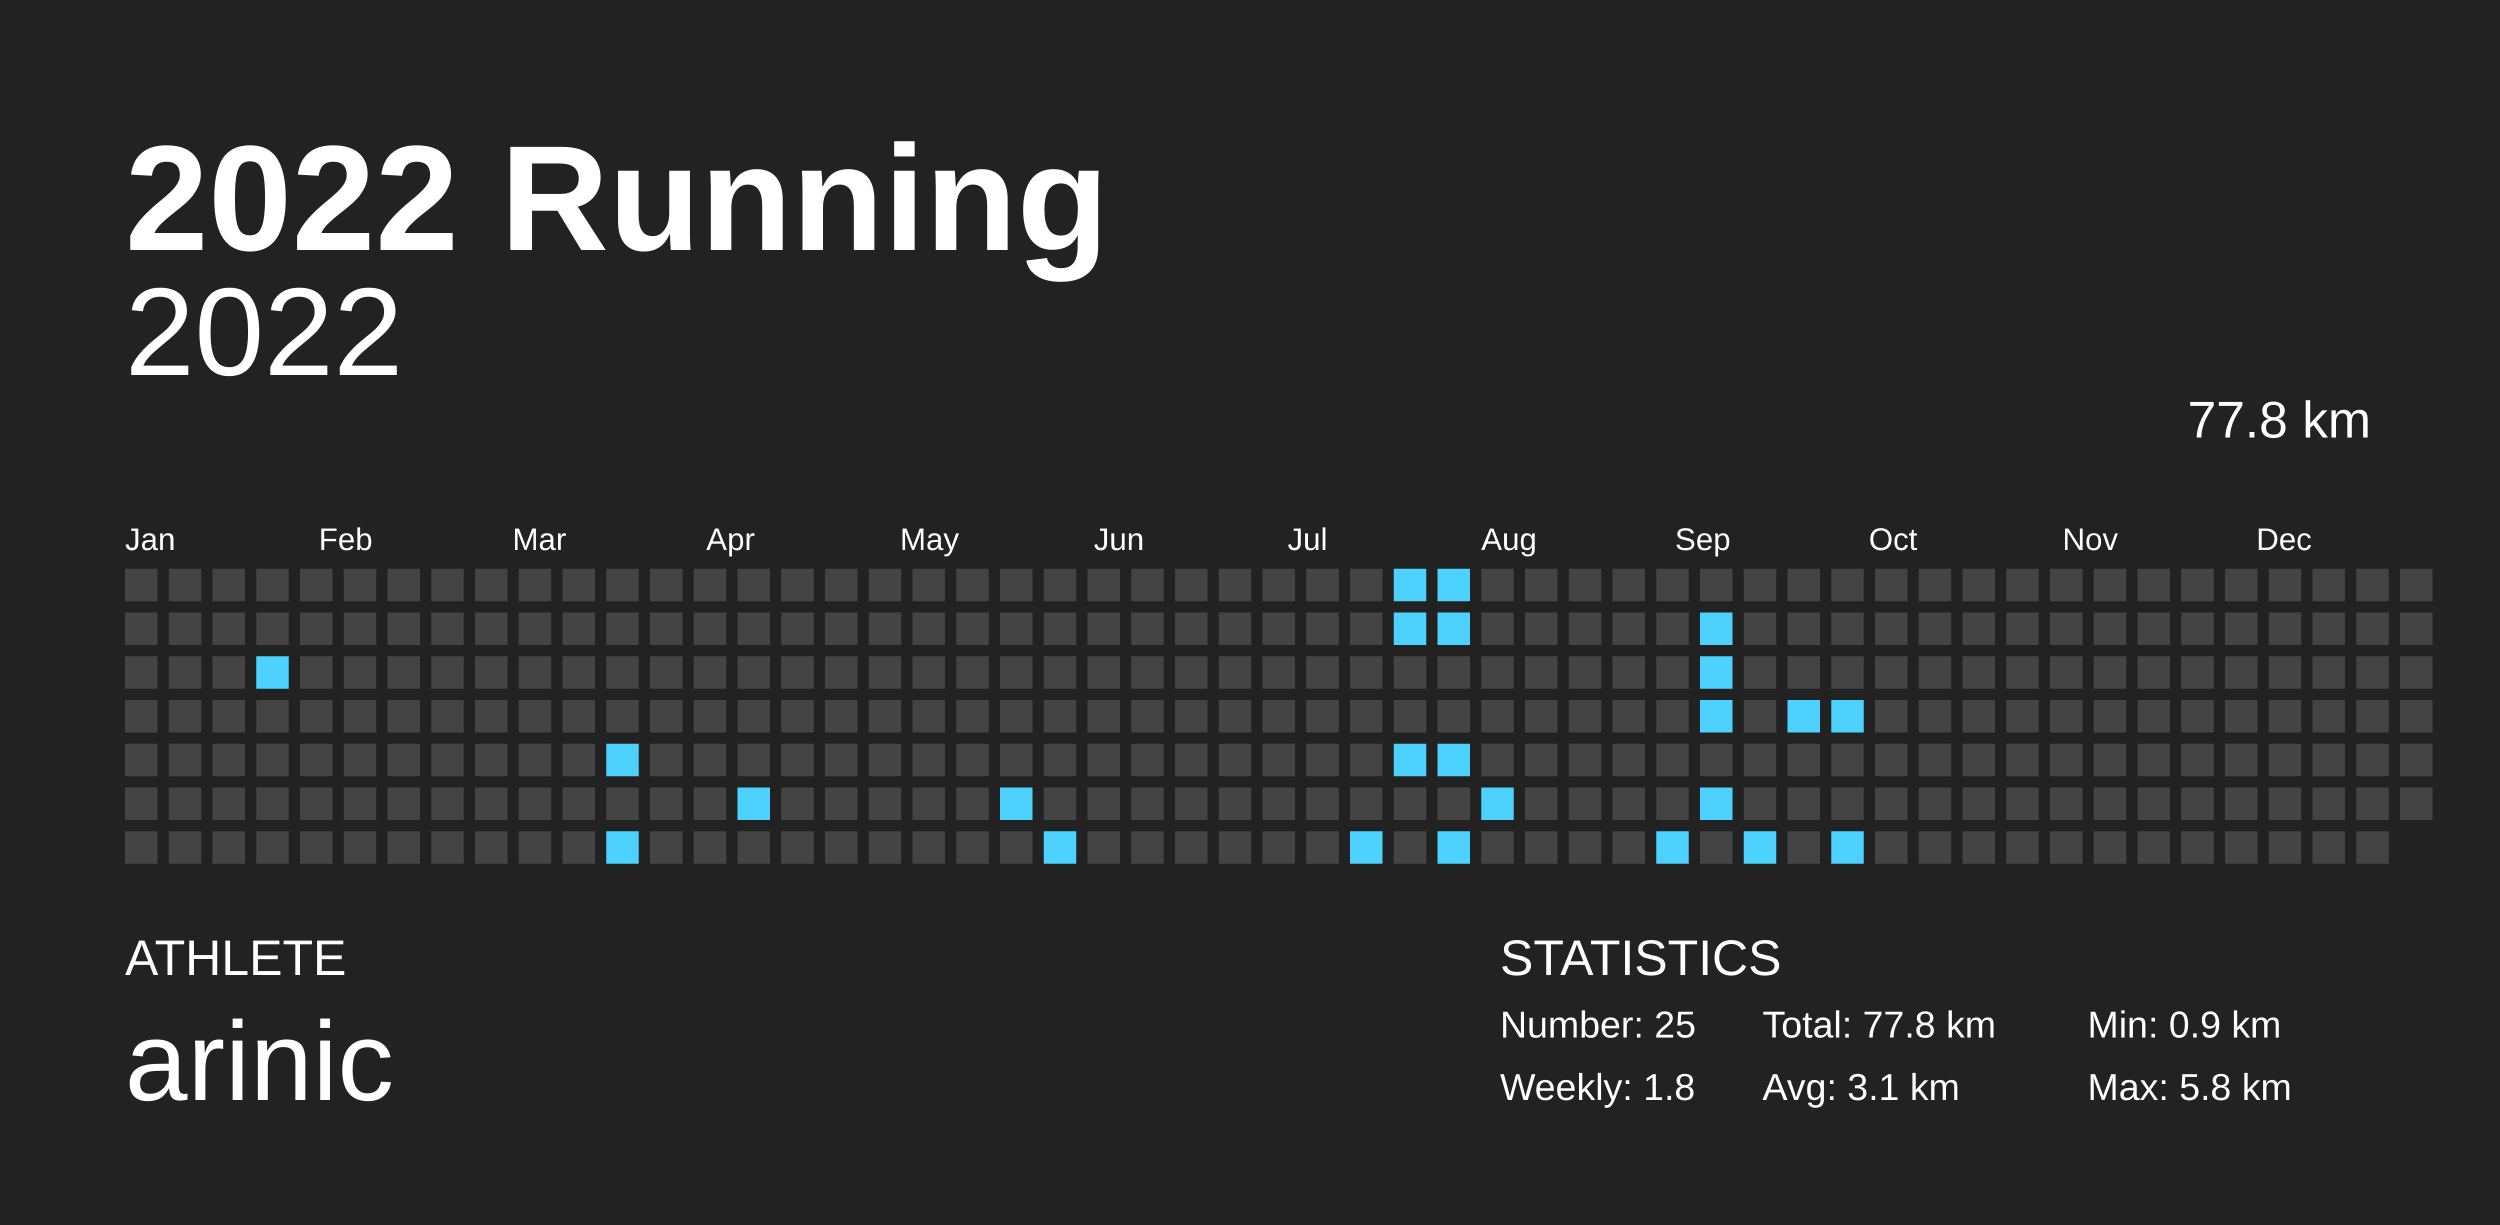
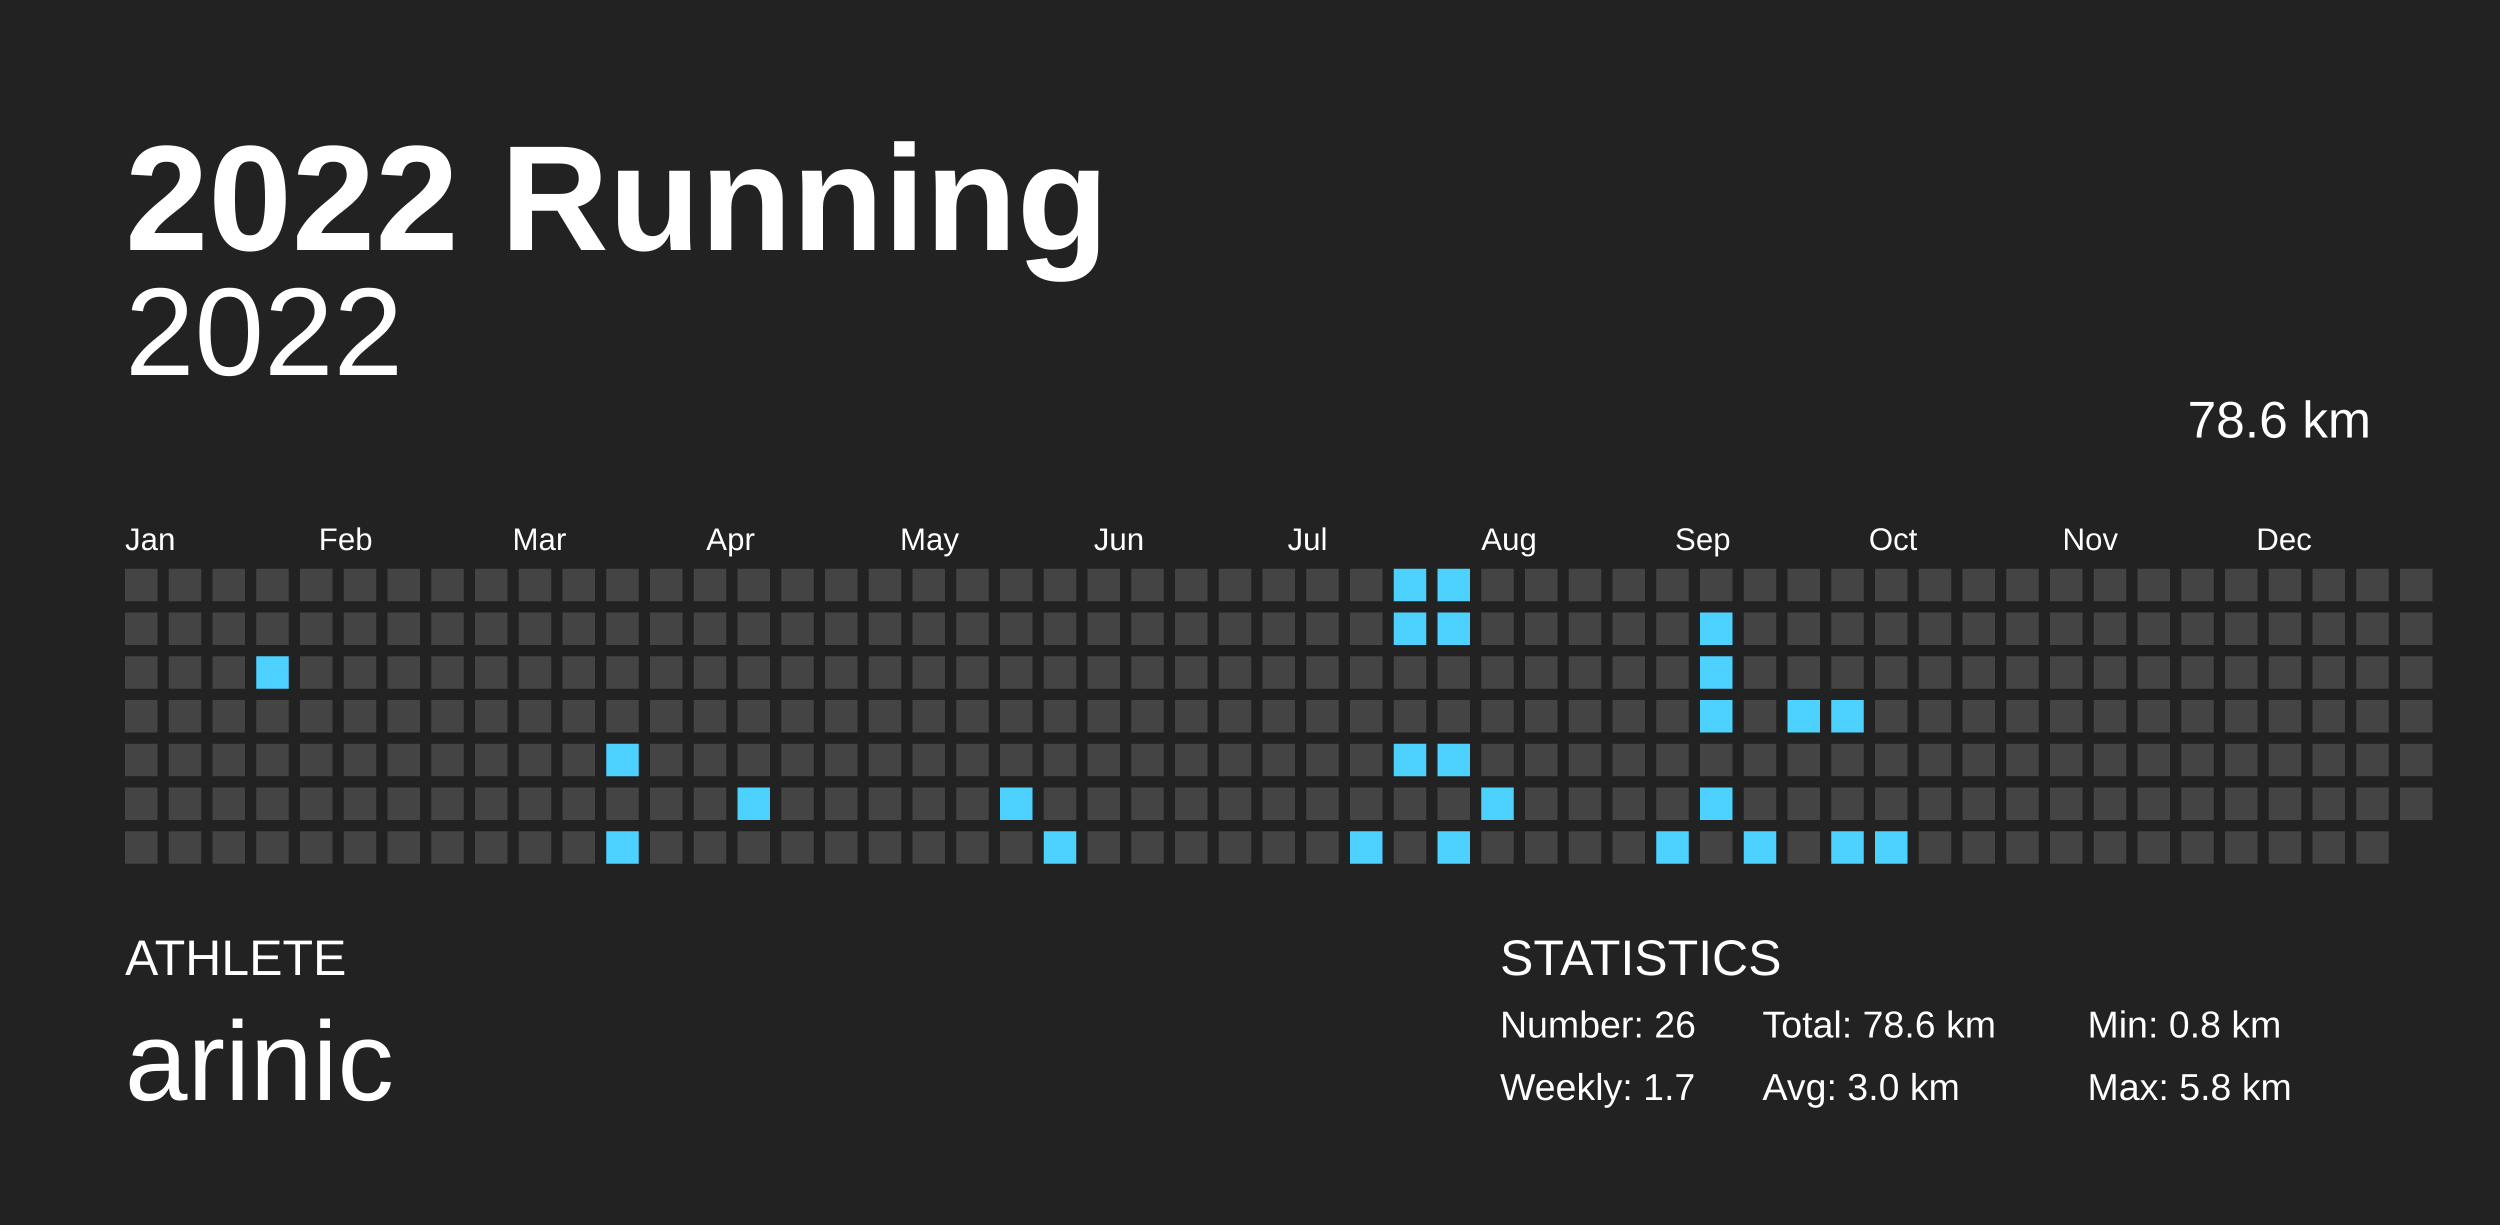
<svg xmlns="http://www.w3.org/2000/svg" baseProfile="full" height="98mm" version="1.1" viewBox="0,0,200,98" width="200mm">
  <defs />
  <rect fill="#222222" height="98" width="200" x="0" y="0" />
  <text fill="#FFFFFF" style="font-size:12px; font-family:Arial; font-weight:bold;" x="10" y="20">2022 Running</text>
  <text fill="#FFFFFF" style="font-size:4px; font-family:Arial" x="10" y="78">ATHLETE</text>
  <text fill="#FFFFFF" style="font-size:9px; font-family:Arial" x="10" y="88">arinic</text>
  <text fill="#FFFFFF" style="font-size:4px; font-family:Arial" x="120" y="78">STATISTICS</text>
-   <text fill="#FFFFFF" style="font-size:3px; font-family:Arial" x="120" y="83">Number: 25</text>
-   <text fill="#FFFFFF" style="font-size:3px; font-family:Arial" x="120" y="88">Weekly: 1.8</text>
-   <text fill="#FFFFFF" style="font-size:3px; font-family:Arial" x="141" y="83">Total: 77.8 km</text>
-   <text fill="#FFFFFF" style="font-size:3px; font-family:Arial" x="141" y="88">Avg: 3.1 km</text>
-   <text fill="#FFFFFF" style="font-size:3px; font-family:Arial" x="167" y="83">Min: 0.9 km</text>
+   <text fill="#FFFFFF" style="font-size:3px; font-family:Arial" x="120" y="83">Number: 26</text>
+   <text fill="#FFFFFF" style="font-size:3px; font-family:Arial" x="120" y="88">Weekly: 1.7</text>
+   <text fill="#FFFFFF" style="font-size:3px; font-family:Arial" x="141" y="83">Total: 78.6 km</text>
+   <text fill="#FFFFFF" style="font-size:3px; font-family:Arial" x="141" y="88">Avg: 3.0 km</text>
+   <text fill="#FFFFFF" style="font-size:3px; font-family:Arial" x="167" y="83">Min: 0.8 km</text>
  <text fill="#FFFFFF" style="font-size:3px; font-family:Arial" x="167" y="88">Max: 5.8 km</text>
  <text alignment-baseline="hanging" fill="#FFFFFF" style="font-size:10.0px; font-family:Arial;" x="10" y="30">2022</text>
-   <text alignment-baseline="hanging" fill="#FFFFFF" style="font-size:4.125px; font-family:Arial;" x="175" y="35">77.8 km</text>
+   <text alignment-baseline="hanging" fill="#FFFFFF" style="font-size:4.125px; font-family:Arial;" x="175" y="35">78.6 km</text>
  <text fill="#FFFFFF" style="font-size:2.5px; font-family:Arial" x="10.0" y="44">Jan</text>
  <text fill="#FFFFFF" style="font-size:2.5px; font-family:Arial" x="25.5" y="44">Feb</text>
  <text fill="#FFFFFF" style="font-size:2.5px; font-family:Arial" x="41.0" y="44">Mar</text>
  <text fill="#FFFFFF" style="font-size:2.5px; font-family:Arial" x="56.5" y="44">Apr</text>
  <text fill="#FFFFFF" style="font-size:2.5px; font-family:Arial" x="72.0" y="44">May</text>
  <text fill="#FFFFFF" style="font-size:2.5px; font-family:Arial" x="87.5" y="44">Jun</text>
  <text fill="#FFFFFF" style="font-size:2.5px; font-family:Arial" x="103.0" y="44">Jul</text>
  <text fill="#FFFFFF" style="font-size:2.5px; font-family:Arial" x="118.5" y="44">Aug</text>
  <text fill="#FFFFFF" style="font-size:2.5px; font-family:Arial" x="134.0" y="44">Sep</text>
  <text fill="#FFFFFF" style="font-size:2.5px; font-family:Arial" x="149.5" y="44">Oct</text>
  <text fill="#FFFFFF" style="font-size:2.5px; font-family:Arial" x="165.0" y="44">Nov</text>
  <text fill="#FFFFFF" style="font-size:2.5px; font-family:Arial" x="180.5" y="44">Dec</text>
  <rect fill="#444444" height="2.6" width="2.6" x="10.0" y="45.5" />
  <rect fill="#444444" height="2.6" width="2.6" x="10.0" y="49.0" />
  <rect fill="#444444" height="2.6" width="2.6" x="10.0" y="52.5" />
  <rect fill="#444444" height="2.6" width="2.6" x="10.0" y="56.0" />
  <rect fill="#444444" height="2.6" width="2.6" x="10.0" y="59.5" />
  <rect fill="#444444" height="2.6" width="2.6" x="10.0" y="63.0" />
  <rect fill="#444444" height="2.6" width="2.6" x="10.0" y="66.5" />
  <rect fill="#444444" height="2.6" width="2.6" x="13.5" y="45.5" />
  <rect fill="#444444" height="2.6" width="2.6" x="13.5" y="49.0" />
  <rect fill="#444444" height="2.6" width="2.6" x="13.5" y="52.5" />
  <rect fill="#444444" height="2.6" width="2.6" x="13.5" y="56.0" />
  <rect fill="#444444" height="2.6" width="2.6" x="13.5" y="59.5" />
  <rect fill="#444444" height="2.6" width="2.6" x="13.5" y="63.0" />
  <rect fill="#444444" height="2.6" width="2.6" x="13.5" y="66.5" />
  <rect fill="#444444" height="2.6" width="2.6" x="17.0" y="45.5" />
  <rect fill="#444444" height="2.6" width="2.6" x="17.0" y="49.0" />
  <rect fill="#444444" height="2.6" width="2.6" x="17.0" y="52.5" />
  <rect fill="#444444" height="2.6" width="2.6" x="17.0" y="56.0" />
  <rect fill="#444444" height="2.6" width="2.6" x="17.0" y="59.5" />
  <rect fill="#444444" height="2.6" width="2.6" x="17.0" y="63.0" />
  <rect fill="#444444" height="2.6" width="2.6" x="17.0" y="66.5" />
  <rect fill="#444444" height="2.6" width="2.6" x="20.5" y="45.5" />
  <rect fill="#444444" height="2.6" width="2.6" x="20.5" y="49.0" />
  <rect fill="#4dd2ff" height="2.6" width="2.6" x="20.5" y="52.5" />
  <rect fill="#444444" height="2.6" width="2.6" x="20.5" y="56.0" />
  <rect fill="#444444" height="2.6" width="2.6" x="20.5" y="59.5" />
  <rect fill="#444444" height="2.6" width="2.6" x="20.5" y="63.0" />
  <rect fill="#444444" height="2.6" width="2.6" x="20.5" y="66.5" />
  <rect fill="#444444" height="2.6" width="2.6" x="24.0" y="45.5" />
  <rect fill="#444444" height="2.6" width="2.6" x="24.0" y="49.0" />
  <rect fill="#444444" height="2.6" width="2.6" x="24.0" y="52.5" />
  <rect fill="#444444" height="2.6" width="2.6" x="24.0" y="56.0" />
  <rect fill="#444444" height="2.6" width="2.6" x="24.0" y="59.5" />
  <rect fill="#444444" height="2.6" width="2.6" x="24.0" y="63.0" />
  <rect fill="#444444" height="2.6" width="2.6" x="24.0" y="66.5" />
  <rect fill="#444444" height="2.6" width="2.6" x="27.5" y="45.5" />
  <rect fill="#444444" height="2.6" width="2.6" x="27.5" y="49.0" />
  <rect fill="#444444" height="2.6" width="2.6" x="27.5" y="52.5" />
  <rect fill="#444444" height="2.6" width="2.6" x="27.5" y="56.0" />
  <rect fill="#444444" height="2.6" width="2.6" x="27.5" y="59.5" />
  <rect fill="#444444" height="2.6" width="2.6" x="27.5" y="63.0" />
  <rect fill="#444444" height="2.6" width="2.6" x="27.5" y="66.5" />
  <rect fill="#444444" height="2.6" width="2.6" x="31.0" y="45.5" />
  <rect fill="#444444" height="2.6" width="2.6" x="31.0" y="49.0" />
  <rect fill="#444444" height="2.6" width="2.6" x="31.0" y="52.5" />
  <rect fill="#444444" height="2.6" width="2.6" x="31.0" y="56.0" />
  <rect fill="#444444" height="2.6" width="2.6" x="31.0" y="59.5" />
  <rect fill="#444444" height="2.6" width="2.6" x="31.0" y="63.0" />
  <rect fill="#444444" height="2.6" width="2.6" x="31.0" y="66.5" />
  <rect fill="#444444" height="2.6" width="2.6" x="34.5" y="45.5" />
  <rect fill="#444444" height="2.6" width="2.6" x="34.5" y="49.0" />
  <rect fill="#444444" height="2.6" width="2.6" x="34.5" y="52.5" />
  <rect fill="#444444" height="2.6" width="2.6" x="34.5" y="56.0" />
  <rect fill="#444444" height="2.6" width="2.6" x="34.5" y="59.5" />
  <rect fill="#444444" height="2.6" width="2.6" x="34.5" y="63.0" />
  <rect fill="#444444" height="2.6" width="2.6" x="34.5" y="66.5" />
  <rect fill="#444444" height="2.6" width="2.6" x="38.0" y="45.5" />
  <rect fill="#444444" height="2.6" width="2.6" x="38.0" y="49.0" />
  <rect fill="#444444" height="2.6" width="2.6" x="38.0" y="52.5" />
  <rect fill="#444444" height="2.6" width="2.6" x="38.0" y="56.0" />
  <rect fill="#444444" height="2.6" width="2.6" x="38.0" y="59.5" />
  <rect fill="#444444" height="2.6" width="2.6" x="38.0" y="63.0" />
  <rect fill="#444444" height="2.6" width="2.6" x="38.0" y="66.5" />
  <rect fill="#444444" height="2.6" width="2.6" x="41.5" y="45.5" />
  <rect fill="#444444" height="2.6" width="2.6" x="41.5" y="49.0" />
  <rect fill="#444444" height="2.6" width="2.6" x="41.5" y="52.5" />
  <rect fill="#444444" height="2.6" width="2.6" x="41.5" y="56.0" />
  <rect fill="#444444" height="2.6" width="2.6" x="41.5" y="59.5" />
  <rect fill="#444444" height="2.6" width="2.6" x="41.5" y="63.0" />
  <rect fill="#444444" height="2.6" width="2.6" x="41.5" y="66.5" />
  <rect fill="#444444" height="2.6" width="2.6" x="45.0" y="45.5" />
  <rect fill="#444444" height="2.6" width="2.6" x="45.0" y="49.0" />
  <rect fill="#444444" height="2.6" width="2.6" x="45.0" y="52.5" />
  <rect fill="#444444" height="2.6" width="2.6" x="45.0" y="56.0" />
  <rect fill="#444444" height="2.6" width="2.6" x="45.0" y="59.5" />
  <rect fill="#444444" height="2.6" width="2.6" x="45.0" y="63.0" />
  <rect fill="#444444" height="2.6" width="2.6" x="45.0" y="66.5" />
  <rect fill="#444444" height="2.6" width="2.6" x="48.5" y="45.5" />
  <rect fill="#444444" height="2.6" width="2.6" x="48.5" y="49.0" />
  <rect fill="#444444" height="2.6" width="2.6" x="48.5" y="52.5" />
  <rect fill="#444444" height="2.6" width="2.6" x="48.5" y="56.0" />
  <rect fill="#4dd2ff" height="2.6" width="2.6" x="48.5" y="59.5" />
  <rect fill="#444444" height="2.6" width="2.6" x="48.5" y="63.0" />
  <rect fill="#4dd2ff" height="2.6" width="2.6" x="48.5" y="66.5" />
  <rect fill="#444444" height="2.6" width="2.6" x="52.0" y="45.5" />
  <rect fill="#444444" height="2.6" width="2.6" x="52.0" y="49.0" />
  <rect fill="#444444" height="2.6" width="2.6" x="52.0" y="52.5" />
  <rect fill="#444444" height="2.6" width="2.6" x="52.0" y="56.0" />
  <rect fill="#444444" height="2.6" width="2.6" x="52.0" y="59.5" />
  <rect fill="#444444" height="2.6" width="2.6" x="52.0" y="63.0" />
  <rect fill="#444444" height="2.6" width="2.6" x="52.0" y="66.5" />
  <rect fill="#444444" height="2.6" width="2.6" x="55.5" y="45.5" />
  <rect fill="#444444" height="2.6" width="2.6" x="55.5" y="49.0" />
  <rect fill="#444444" height="2.6" width="2.6" x="55.5" y="52.5" />
  <rect fill="#444444" height="2.6" width="2.6" x="55.5" y="56.0" />
  <rect fill="#444444" height="2.6" width="2.6" x="55.5" y="59.5" />
  <rect fill="#444444" height="2.6" width="2.6" x="55.5" y="63.0" />
  <rect fill="#444444" height="2.6" width="2.6" x="55.5" y="66.5" />
  <rect fill="#444444" height="2.6" width="2.6" x="59.0" y="45.5" />
  <rect fill="#444444" height="2.6" width="2.6" x="59.0" y="49.0" />
  <rect fill="#444444" height="2.6" width="2.6" x="59.0" y="52.5" />
  <rect fill="#444444" height="2.6" width="2.6" x="59.0" y="56.0" />
  <rect fill="#444444" height="2.6" width="2.6" x="59.0" y="59.5" />
  <rect fill="#4dd2ff" height="2.6" width="2.6" x="59.0" y="63.0" />
  <rect fill="#444444" height="2.6" width="2.6" x="59.0" y="66.5" />
  <rect fill="#444444" height="2.6" width="2.6" x="62.5" y="45.5" />
  <rect fill="#444444" height="2.6" width="2.6" x="62.5" y="49.0" />
  <rect fill="#444444" height="2.6" width="2.6" x="62.5" y="52.5" />
  <rect fill="#444444" height="2.6" width="2.6" x="62.5" y="56.0" />
  <rect fill="#444444" height="2.6" width="2.6" x="62.5" y="59.5" />
  <rect fill="#444444" height="2.6" width="2.6" x="62.5" y="63.0" />
  <rect fill="#444444" height="2.6" width="2.6" x="62.5" y="66.5" />
  <rect fill="#444444" height="2.6" width="2.6" x="66.0" y="45.5" />
  <rect fill="#444444" height="2.6" width="2.6" x="66.0" y="49.0" />
  <rect fill="#444444" height="2.6" width="2.6" x="66.0" y="52.5" />
  <rect fill="#444444" height="2.6" width="2.6" x="66.0" y="56.0" />
  <rect fill="#444444" height="2.6" width="2.6" x="66.0" y="59.5" />
  <rect fill="#444444" height="2.6" width="2.6" x="66.0" y="63.0" />
  <rect fill="#444444" height="2.6" width="2.6" x="66.0" y="66.5" />
  <rect fill="#444444" height="2.6" width="2.6" x="69.5" y="45.5" />
  <rect fill="#444444" height="2.6" width="2.6" x="69.5" y="49.0" />
  <rect fill="#444444" height="2.6" width="2.6" x="69.5" y="52.5" />
  <rect fill="#444444" height="2.6" width="2.6" x="69.5" y="56.0" />
  <rect fill="#444444" height="2.6" width="2.6" x="69.5" y="59.5" />
  <rect fill="#444444" height="2.6" width="2.6" x="69.5" y="63.0" />
  <rect fill="#444444" height="2.6" width="2.6" x="69.5" y="66.5" />
  <rect fill="#444444" height="2.6" width="2.6" x="73.0" y="45.5" />
  <rect fill="#444444" height="2.6" width="2.6" x="73.0" y="49.0" />
  <rect fill="#444444" height="2.6" width="2.6" x="73.0" y="52.5" />
  <rect fill="#444444" height="2.6" width="2.6" x="73.0" y="56.0" />
  <rect fill="#444444" height="2.6" width="2.6" x="73.0" y="59.5" />
  <rect fill="#444444" height="2.6" width="2.6" x="73.0" y="63.0" />
  <rect fill="#444444" height="2.6" width="2.6" x="73.0" y="66.5" />
  <rect fill="#444444" height="2.6" width="2.6" x="76.5" y="45.5" />
  <rect fill="#444444" height="2.6" width="2.6" x="76.5" y="49.0" />
  <rect fill="#444444" height="2.6" width="2.6" x="76.5" y="52.5" />
  <rect fill="#444444" height="2.6" width="2.6" x="76.5" y="56.0" />
  <rect fill="#444444" height="2.6" width="2.6" x="76.5" y="59.5" />
  <rect fill="#444444" height="2.6" width="2.6" x="76.5" y="63.0" />
  <rect fill="#444444" height="2.6" width="2.6" x="76.5" y="66.5" />
  <rect fill="#444444" height="2.6" width="2.6" x="80.0" y="45.5" />
  <rect fill="#444444" height="2.6" width="2.6" x="80.0" y="49.0" />
  <rect fill="#444444" height="2.6" width="2.6" x="80.0" y="52.5" />
  <rect fill="#444444" height="2.6" width="2.6" x="80.0" y="56.0" />
  <rect fill="#444444" height="2.6" width="2.6" x="80.0" y="59.5" />
  <rect fill="#4dd2ff" height="2.6" width="2.6" x="80.0" y="63.0" />
  <rect fill="#444444" height="2.6" width="2.6" x="80.0" y="66.5" />
  <rect fill="#444444" height="2.6" width="2.6" x="83.5" y="45.5" />
  <rect fill="#444444" height="2.6" width="2.6" x="83.5" y="49.0" />
  <rect fill="#444444" height="2.6" width="2.6" x="83.5" y="52.5" />
  <rect fill="#444444" height="2.6" width="2.6" x="83.5" y="56.0" />
  <rect fill="#444444" height="2.6" width="2.6" x="83.5" y="59.5" />
  <rect fill="#444444" height="2.6" width="2.6" x="83.5" y="63.0" />
  <rect fill="#4dd2ff" height="2.6" width="2.6" x="83.5" y="66.5" />
  <rect fill="#444444" height="2.6" width="2.6" x="87.0" y="45.5" />
  <rect fill="#444444" height="2.6" width="2.6" x="87.0" y="49.0" />
  <rect fill="#444444" height="2.6" width="2.6" x="87.0" y="52.5" />
  <rect fill="#444444" height="2.6" width="2.6" x="87.0" y="56.0" />
  <rect fill="#444444" height="2.6" width="2.6" x="87.0" y="59.5" />
  <rect fill="#444444" height="2.6" width="2.6" x="87.0" y="63.0" />
  <rect fill="#444444" height="2.6" width="2.6" x="87.0" y="66.5" />
  <rect fill="#444444" height="2.6" width="2.6" x="90.5" y="45.5" />
  <rect fill="#444444" height="2.6" width="2.6" x="90.5" y="49.0" />
  <rect fill="#444444" height="2.6" width="2.6" x="90.5" y="52.5" />
  <rect fill="#444444" height="2.6" width="2.6" x="90.5" y="56.0" />
  <rect fill="#444444" height="2.6" width="2.6" x="90.5" y="59.5" />
  <rect fill="#444444" height="2.6" width="2.6" x="90.5" y="63.0" />
  <rect fill="#444444" height="2.6" width="2.6" x="90.5" y="66.5" />
  <rect fill="#444444" height="2.6" width="2.6" x="94.0" y="45.5" />
  <rect fill="#444444" height="2.6" width="2.6" x="94.0" y="49.0" />
  <rect fill="#444444" height="2.6" width="2.6" x="94.0" y="52.5" />
  <rect fill="#444444" height="2.6" width="2.6" x="94.0" y="56.0" />
  <rect fill="#444444" height="2.6" width="2.6" x="94.0" y="59.5" />
  <rect fill="#444444" height="2.6" width="2.6" x="94.0" y="63.0" />
  <rect fill="#444444" height="2.6" width="2.6" x="94.0" y="66.5" />
  <rect fill="#444444" height="2.6" width="2.6" x="97.5" y="45.5" />
  <rect fill="#444444" height="2.6" width="2.6" x="97.5" y="49.0" />
  <rect fill="#444444" height="2.6" width="2.6" x="97.5" y="52.5" />
  <rect fill="#444444" height="2.6" width="2.6" x="97.5" y="56.0" />
  <rect fill="#444444" height="2.6" width="2.6" x="97.5" y="59.5" />
  <rect fill="#444444" height="2.6" width="2.6" x="97.5" y="63.0" />
  <rect fill="#444444" height="2.6" width="2.6" x="97.5" y="66.5" />
  <rect fill="#444444" height="2.6" width="2.6" x="101.0" y="45.5" />
  <rect fill="#444444" height="2.6" width="2.6" x="101.0" y="49.0" />
  <rect fill="#444444" height="2.6" width="2.6" x="101.0" y="52.5" />
  <rect fill="#444444" height="2.6" width="2.6" x="101.0" y="56.0" />
  <rect fill="#444444" height="2.6" width="2.6" x="101.0" y="59.5" />
  <rect fill="#444444" height="2.6" width="2.6" x="101.0" y="63.0" />
  <rect fill="#444444" height="2.6" width="2.6" x="101.0" y="66.5" />
  <rect fill="#444444" height="2.6" width="2.6" x="104.5" y="45.5" />
  <rect fill="#444444" height="2.6" width="2.6" x="104.5" y="49.0" />
  <rect fill="#444444" height="2.6" width="2.6" x="104.5" y="52.5" />
  <rect fill="#444444" height="2.6" width="2.6" x="104.5" y="56.0" />
  <rect fill="#444444" height="2.6" width="2.6" x="104.5" y="59.5" />
  <rect fill="#444444" height="2.6" width="2.6" x="104.5" y="63.0" />
  <rect fill="#444444" height="2.6" width="2.6" x="104.5" y="66.5" />
  <rect fill="#444444" height="2.6" width="2.6" x="108.0" y="45.5" />
  <rect fill="#444444" height="2.6" width="2.6" x="108.0" y="49.0" />
  <rect fill="#444444" height="2.6" width="2.6" x="108.0" y="52.5" />
  <rect fill="#444444" height="2.6" width="2.6" x="108.0" y="56.0" />
  <rect fill="#444444" height="2.6" width="2.6" x="108.0" y="59.5" />
  <rect fill="#444444" height="2.6" width="2.6" x="108.0" y="63.0" />
  <rect fill="#4dd2ff" height="2.6" width="2.6" x="108.0" y="66.5" />
  <rect fill="#4dd2ff" height="2.6" width="2.6" x="111.5" y="45.5" />
  <rect fill="#4dd2ff" height="2.6" width="2.6" x="111.5" y="49.0" />
  <rect fill="#444444" height="2.6" width="2.6" x="111.5" y="52.5" />
  <rect fill="#444444" height="2.6" width="2.6" x="111.5" y="56.0" />
  <rect fill="#4dd2ff" height="2.6" width="2.6" x="111.5" y="59.5" />
  <rect fill="#444444" height="2.6" width="2.6" x="111.5" y="63.0" />
  <rect fill="#444444" height="2.6" width="2.6" x="111.5" y="66.5" />
  <rect fill="#4dd2ff" height="2.6" width="2.6" x="115.0" y="45.5" />
  <rect fill="#4dd2ff" height="2.6" width="2.6" x="115.0" y="49.0" />
  <rect fill="#444444" height="2.6" width="2.6" x="115.0" y="52.5" />
  <rect fill="#444444" height="2.6" width="2.6" x="115.0" y="56.0" />
  <rect fill="#4dd2ff" height="2.6" width="2.6" x="115.0" y="59.5" />
  <rect fill="#444444" height="2.6" width="2.6" x="115.0" y="63.0" />
  <rect fill="#4dd2ff" height="2.6" width="2.6" x="115.0" y="66.5" />
  <rect fill="#444444" height="2.6" width="2.6" x="118.5" y="45.5" />
  <rect fill="#444444" height="2.6" width="2.6" x="118.5" y="49.0" />
  <rect fill="#444444" height="2.6" width="2.6" x="118.5" y="52.5" />
  <rect fill="#444444" height="2.6" width="2.6" x="118.5" y="56.0" />
  <rect fill="#444444" height="2.6" width="2.6" x="118.5" y="59.5" />
  <rect fill="#4dd2ff" height="2.6" width="2.6" x="118.5" y="63.0" />
  <rect fill="#444444" height="2.6" width="2.6" x="118.5" y="66.5" />
  <rect fill="#444444" height="2.6" width="2.6" x="122.0" y="45.5" />
  <rect fill="#444444" height="2.6" width="2.6" x="122.0" y="49.0" />
  <rect fill="#444444" height="2.6" width="2.6" x="122.0" y="52.5" />
  <rect fill="#444444" height="2.6" width="2.6" x="122.0" y="56.0" />
  <rect fill="#444444" height="2.6" width="2.6" x="122.0" y="59.5" />
  <rect fill="#444444" height="2.6" width="2.6" x="122.0" y="63.0" />
  <rect fill="#444444" height="2.6" width="2.6" x="122.0" y="66.5" />
  <rect fill="#444444" height="2.6" width="2.6" x="125.5" y="45.5" />
  <rect fill="#444444" height="2.6" width="2.6" x="125.5" y="49.0" />
  <rect fill="#444444" height="2.6" width="2.6" x="125.5" y="52.5" />
  <rect fill="#444444" height="2.6" width="2.6" x="125.5" y="56.0" />
  <rect fill="#444444" height="2.6" width="2.6" x="125.5" y="59.5" />
  <rect fill="#444444" height="2.6" width="2.6" x="125.5" y="63.0" />
  <rect fill="#444444" height="2.6" width="2.6" x="125.5" y="66.5" />
  <rect fill="#444444" height="2.6" width="2.6" x="129.0" y="45.5" />
  <rect fill="#444444" height="2.6" width="2.6" x="129.0" y="49.0" />
  <rect fill="#444444" height="2.6" width="2.6" x="129.0" y="52.5" />
  <rect fill="#444444" height="2.6" width="2.6" x="129.0" y="56.0" />
  <rect fill="#444444" height="2.6" width="2.6" x="129.0" y="59.5" />
  <rect fill="#444444" height="2.6" width="2.6" x="129.0" y="63.0" />
  <rect fill="#444444" height="2.6" width="2.6" x="129.0" y="66.5" />
  <rect fill="#444444" height="2.6" width="2.6" x="132.5" y="45.5" />
  <rect fill="#444444" height="2.6" width="2.6" x="132.5" y="49.0" />
  <rect fill="#444444" height="2.6" width="2.6" x="132.5" y="52.5" />
  <rect fill="#444444" height="2.6" width="2.6" x="132.5" y="56.0" />
  <rect fill="#444444" height="2.6" width="2.6" x="132.5" y="59.5" />
  <rect fill="#444444" height="2.6" width="2.6" x="132.5" y="63.0" />
  <rect fill="#4dd2ff" height="2.6" width="2.6" x="132.5" y="66.5" />
  <rect fill="#444444" height="2.6" width="2.6" x="136.0" y="45.5" />
  <rect fill="#4dd2ff" height="2.6" width="2.6" x="136.0" y="49.0" />
  <rect fill="#4dd2ff" height="2.6" width="2.6" x="136.0" y="52.5" />
  <rect fill="#4dd2ff" height="2.6" width="2.6" x="136.0" y="56.0" />
  <rect fill="#444444" height="2.6" width="2.6" x="136.0" y="59.5" />
  <rect fill="#4dd2ff" height="2.6" width="2.6" x="136.0" y="63.0" />
  <rect fill="#444444" height="2.6" width="2.6" x="136.0" y="66.5" />
  <rect fill="#444444" height="2.6" width="2.6" x="139.5" y="45.5" />
  <rect fill="#444444" height="2.6" width="2.6" x="139.5" y="49.0" />
  <rect fill="#444444" height="2.6" width="2.6" x="139.5" y="52.5" />
  <rect fill="#444444" height="2.6" width="2.6" x="139.5" y="56.0" />
  <rect fill="#444444" height="2.6" width="2.6" x="139.5" y="59.5" />
  <rect fill="#444444" height="2.6" width="2.6" x="139.5" y="63.0" />
  <rect fill="#4dd2ff" height="2.6" width="2.6" x="139.5" y="66.5" />
  <rect fill="#444444" height="2.6" width="2.6" x="143.0" y="45.5" />
  <rect fill="#444444" height="2.6" width="2.6" x="143.0" y="49.0" />
  <rect fill="#444444" height="2.6" width="2.6" x="143.0" y="52.5" />
  <rect fill="#4dd2ff" height="2.6" width="2.6" x="143.0" y="56.0" />
  <rect fill="#444444" height="2.6" width="2.6" x="143.0" y="59.5" />
  <rect fill="#444444" height="2.6" width="2.6" x="143.0" y="63.0" />
  <rect fill="#444444" height="2.6" width="2.6" x="143.0" y="66.5" />
  <rect fill="#444444" height="2.6" width="2.6" x="146.5" y="45.5" />
  <rect fill="#444444" height="2.6" width="2.6" x="146.5" y="49.0" />
  <rect fill="#444444" height="2.6" width="2.6" x="146.5" y="52.5" />
  <rect fill="#4dd2ff" height="2.6" width="2.6" x="146.5" y="56.0" />
  <rect fill="#444444" height="2.6" width="2.6" x="146.5" y="59.5" />
  <rect fill="#444444" height="2.6" width="2.6" x="146.5" y="63.0" />
  <rect fill="#4dd2ff" height="2.6" width="2.6" x="146.5" y="66.5" />
  <rect fill="#444444" height="2.6" width="2.6" x="150.0" y="45.5" />
  <rect fill="#444444" height="2.6" width="2.6" x="150.0" y="49.0" />
  <rect fill="#444444" height="2.6" width="2.6" x="150.0" y="52.5" />
  <rect fill="#444444" height="2.6" width="2.6" x="150.0" y="56.0" />
  <rect fill="#444444" height="2.6" width="2.6" x="150.0" y="59.5" />
  <rect fill="#444444" height="2.6" width="2.6" x="150.0" y="63.0" />
-   <rect fill="#444444" height="2.6" width="2.6" x="150.0" y="66.5" />
+   <rect fill="#4dd2ff" height="2.6" width="2.6" x="150.0" y="66.5" />
  <rect fill="#444444" height="2.6" width="2.6" x="153.5" y="45.5" />
  <rect fill="#444444" height="2.6" width="2.6" x="153.5" y="49.0" />
  <rect fill="#444444" height="2.6" width="2.6" x="153.5" y="52.5" />
  <rect fill="#444444" height="2.6" width="2.6" x="153.5" y="56.0" />
  <rect fill="#444444" height="2.6" width="2.6" x="153.5" y="59.5" />
  <rect fill="#444444" height="2.6" width="2.6" x="153.5" y="63.0" />
  <rect fill="#444444" height="2.6" width="2.6" x="153.5" y="66.5" />
  <rect fill="#444444" height="2.6" width="2.6" x="157.0" y="45.5" />
  <rect fill="#444444" height="2.6" width="2.6" x="157.0" y="49.0" />
  <rect fill="#444444" height="2.6" width="2.6" x="157.0" y="52.5" />
  <rect fill="#444444" height="2.6" width="2.6" x="157.0" y="56.0" />
  <rect fill="#444444" height="2.6" width="2.6" x="157.0" y="59.5" />
  <rect fill="#444444" height="2.6" width="2.6" x="157.0" y="63.0" />
  <rect fill="#444444" height="2.6" width="2.6" x="157.0" y="66.5" />
  <rect fill="#444444" height="2.6" width="2.6" x="160.5" y="45.5" />
  <rect fill="#444444" height="2.6" width="2.6" x="160.5" y="49.0" />
  <rect fill="#444444" height="2.6" width="2.6" x="160.5" y="52.5" />
  <rect fill="#444444" height="2.6" width="2.6" x="160.5" y="56.0" />
  <rect fill="#444444" height="2.6" width="2.6" x="160.5" y="59.5" />
  <rect fill="#444444" height="2.6" width="2.6" x="160.5" y="63.0" />
  <rect fill="#444444" height="2.6" width="2.6" x="160.5" y="66.5" />
  <rect fill="#444444" height="2.6" width="2.6" x="164.0" y="45.5" />
  <rect fill="#444444" height="2.6" width="2.6" x="164.0" y="49.0" />
  <rect fill="#444444" height="2.6" width="2.6" x="164.0" y="52.5" />
  <rect fill="#444444" height="2.6" width="2.6" x="164.0" y="56.0" />
  <rect fill="#444444" height="2.6" width="2.6" x="164.0" y="59.5" />
  <rect fill="#444444" height="2.6" width="2.6" x="164.0" y="63.0" />
  <rect fill="#444444" height="2.6" width="2.6" x="164.0" y="66.5" />
  <rect fill="#444444" height="2.6" width="2.6" x="167.5" y="45.5" />
  <rect fill="#444444" height="2.6" width="2.6" x="167.5" y="49.0" />
  <rect fill="#444444" height="2.6" width="2.6" x="167.5" y="52.5" />
  <rect fill="#444444" height="2.6" width="2.6" x="167.5" y="56.0" />
  <rect fill="#444444" height="2.6" width="2.6" x="167.5" y="59.5" />
  <rect fill="#444444" height="2.6" width="2.6" x="167.5" y="63.0" />
  <rect fill="#444444" height="2.6" width="2.6" x="167.5" y="66.5" />
  <rect fill="#444444" height="2.6" width="2.6" x="171.0" y="45.5" />
  <rect fill="#444444" height="2.6" width="2.6" x="171.0" y="49.0" />
  <rect fill="#444444" height="2.6" width="2.6" x="171.0" y="52.5" />
  <rect fill="#444444" height="2.6" width="2.6" x="171.0" y="56.0" />
  <rect fill="#444444" height="2.6" width="2.6" x="171.0" y="59.5" />
  <rect fill="#444444" height="2.6" width="2.6" x="171.0" y="63.0" />
  <rect fill="#444444" height="2.6" width="2.6" x="171.0" y="66.5" />
  <rect fill="#444444" height="2.6" width="2.6" x="174.5" y="45.5" />
  <rect fill="#444444" height="2.6" width="2.6" x="174.5" y="49.0" />
  <rect fill="#444444" height="2.6" width="2.6" x="174.5" y="52.5" />
  <rect fill="#444444" height="2.6" width="2.6" x="174.5" y="56.0" />
  <rect fill="#444444" height="2.6" width="2.6" x="174.5" y="59.5" />
  <rect fill="#444444" height="2.6" width="2.6" x="174.5" y="63.0" />
  <rect fill="#444444" height="2.6" width="2.6" x="174.5" y="66.5" />
  <rect fill="#444444" height="2.6" width="2.6" x="178.0" y="45.5" />
  <rect fill="#444444" height="2.6" width="2.6" x="178.0" y="49.0" />
  <rect fill="#444444" height="2.6" width="2.6" x="178.0" y="52.5" />
  <rect fill="#444444" height="2.6" width="2.6" x="178.0" y="56.0" />
  <rect fill="#444444" height="2.6" width="2.6" x="178.0" y="59.5" />
  <rect fill="#444444" height="2.6" width="2.6" x="178.0" y="63.0" />
  <rect fill="#444444" height="2.6" width="2.6" x="178.0" y="66.5" />
  <rect fill="#444444" height="2.6" width="2.6" x="181.5" y="45.5" />
  <rect fill="#444444" height="2.6" width="2.6" x="181.5" y="49.0" />
  <rect fill="#444444" height="2.6" width="2.6" x="181.5" y="52.5" />
  <rect fill="#444444" height="2.6" width="2.6" x="181.5" y="56.0" />
  <rect fill="#444444" height="2.6" width="2.6" x="181.5" y="59.5" />
  <rect fill="#444444" height="2.6" width="2.6" x="181.5" y="63.0" />
  <rect fill="#444444" height="2.6" width="2.6" x="181.5" y="66.5" />
  <rect fill="#444444" height="2.6" width="2.6" x="185.0" y="45.5" />
  <rect fill="#444444" height="2.6" width="2.6" x="185.0" y="49.0" />
  <rect fill="#444444" height="2.6" width="2.6" x="185.0" y="52.5" />
  <rect fill="#444444" height="2.6" width="2.6" x="185.0" y="56.0" />
  <rect fill="#444444" height="2.6" width="2.6" x="185.0" y="59.5" />
  <rect fill="#444444" height="2.6" width="2.6" x="185.0" y="63.0" />
  <rect fill="#444444" height="2.6" width="2.6" x="185.0" y="66.5" />
  <rect fill="#444444" height="2.6" width="2.6" x="188.5" y="45.5" />
  <rect fill="#444444" height="2.6" width="2.6" x="188.5" y="49.0" />
  <rect fill="#444444" height="2.6" width="2.6" x="188.5" y="52.5" />
  <rect fill="#444444" height="2.6" width="2.6" x="188.5" y="56.0" />
  <rect fill="#444444" height="2.6" width="2.6" x="188.5" y="59.5" />
  <rect fill="#444444" height="2.6" width="2.6" x="188.5" y="63.0" />
  <rect fill="#444444" height="2.6" width="2.6" x="188.5" y="66.5" />
  <rect fill="#444444" height="2.6" width="2.6" x="192.0" y="45.5" />
  <rect fill="#444444" height="2.6" width="2.6" x="192.0" y="49.0" />
  <rect fill="#444444" height="2.6" width="2.6" x="192.0" y="52.5" />
  <rect fill="#444444" height="2.6" width="2.6" x="192.0" y="56.0" />
  <rect fill="#444444" height="2.6" width="2.6" x="192.0" y="59.5" />
  <rect fill="#444444" height="2.6" width="2.6" x="192.0" y="63.0" />
</svg>
